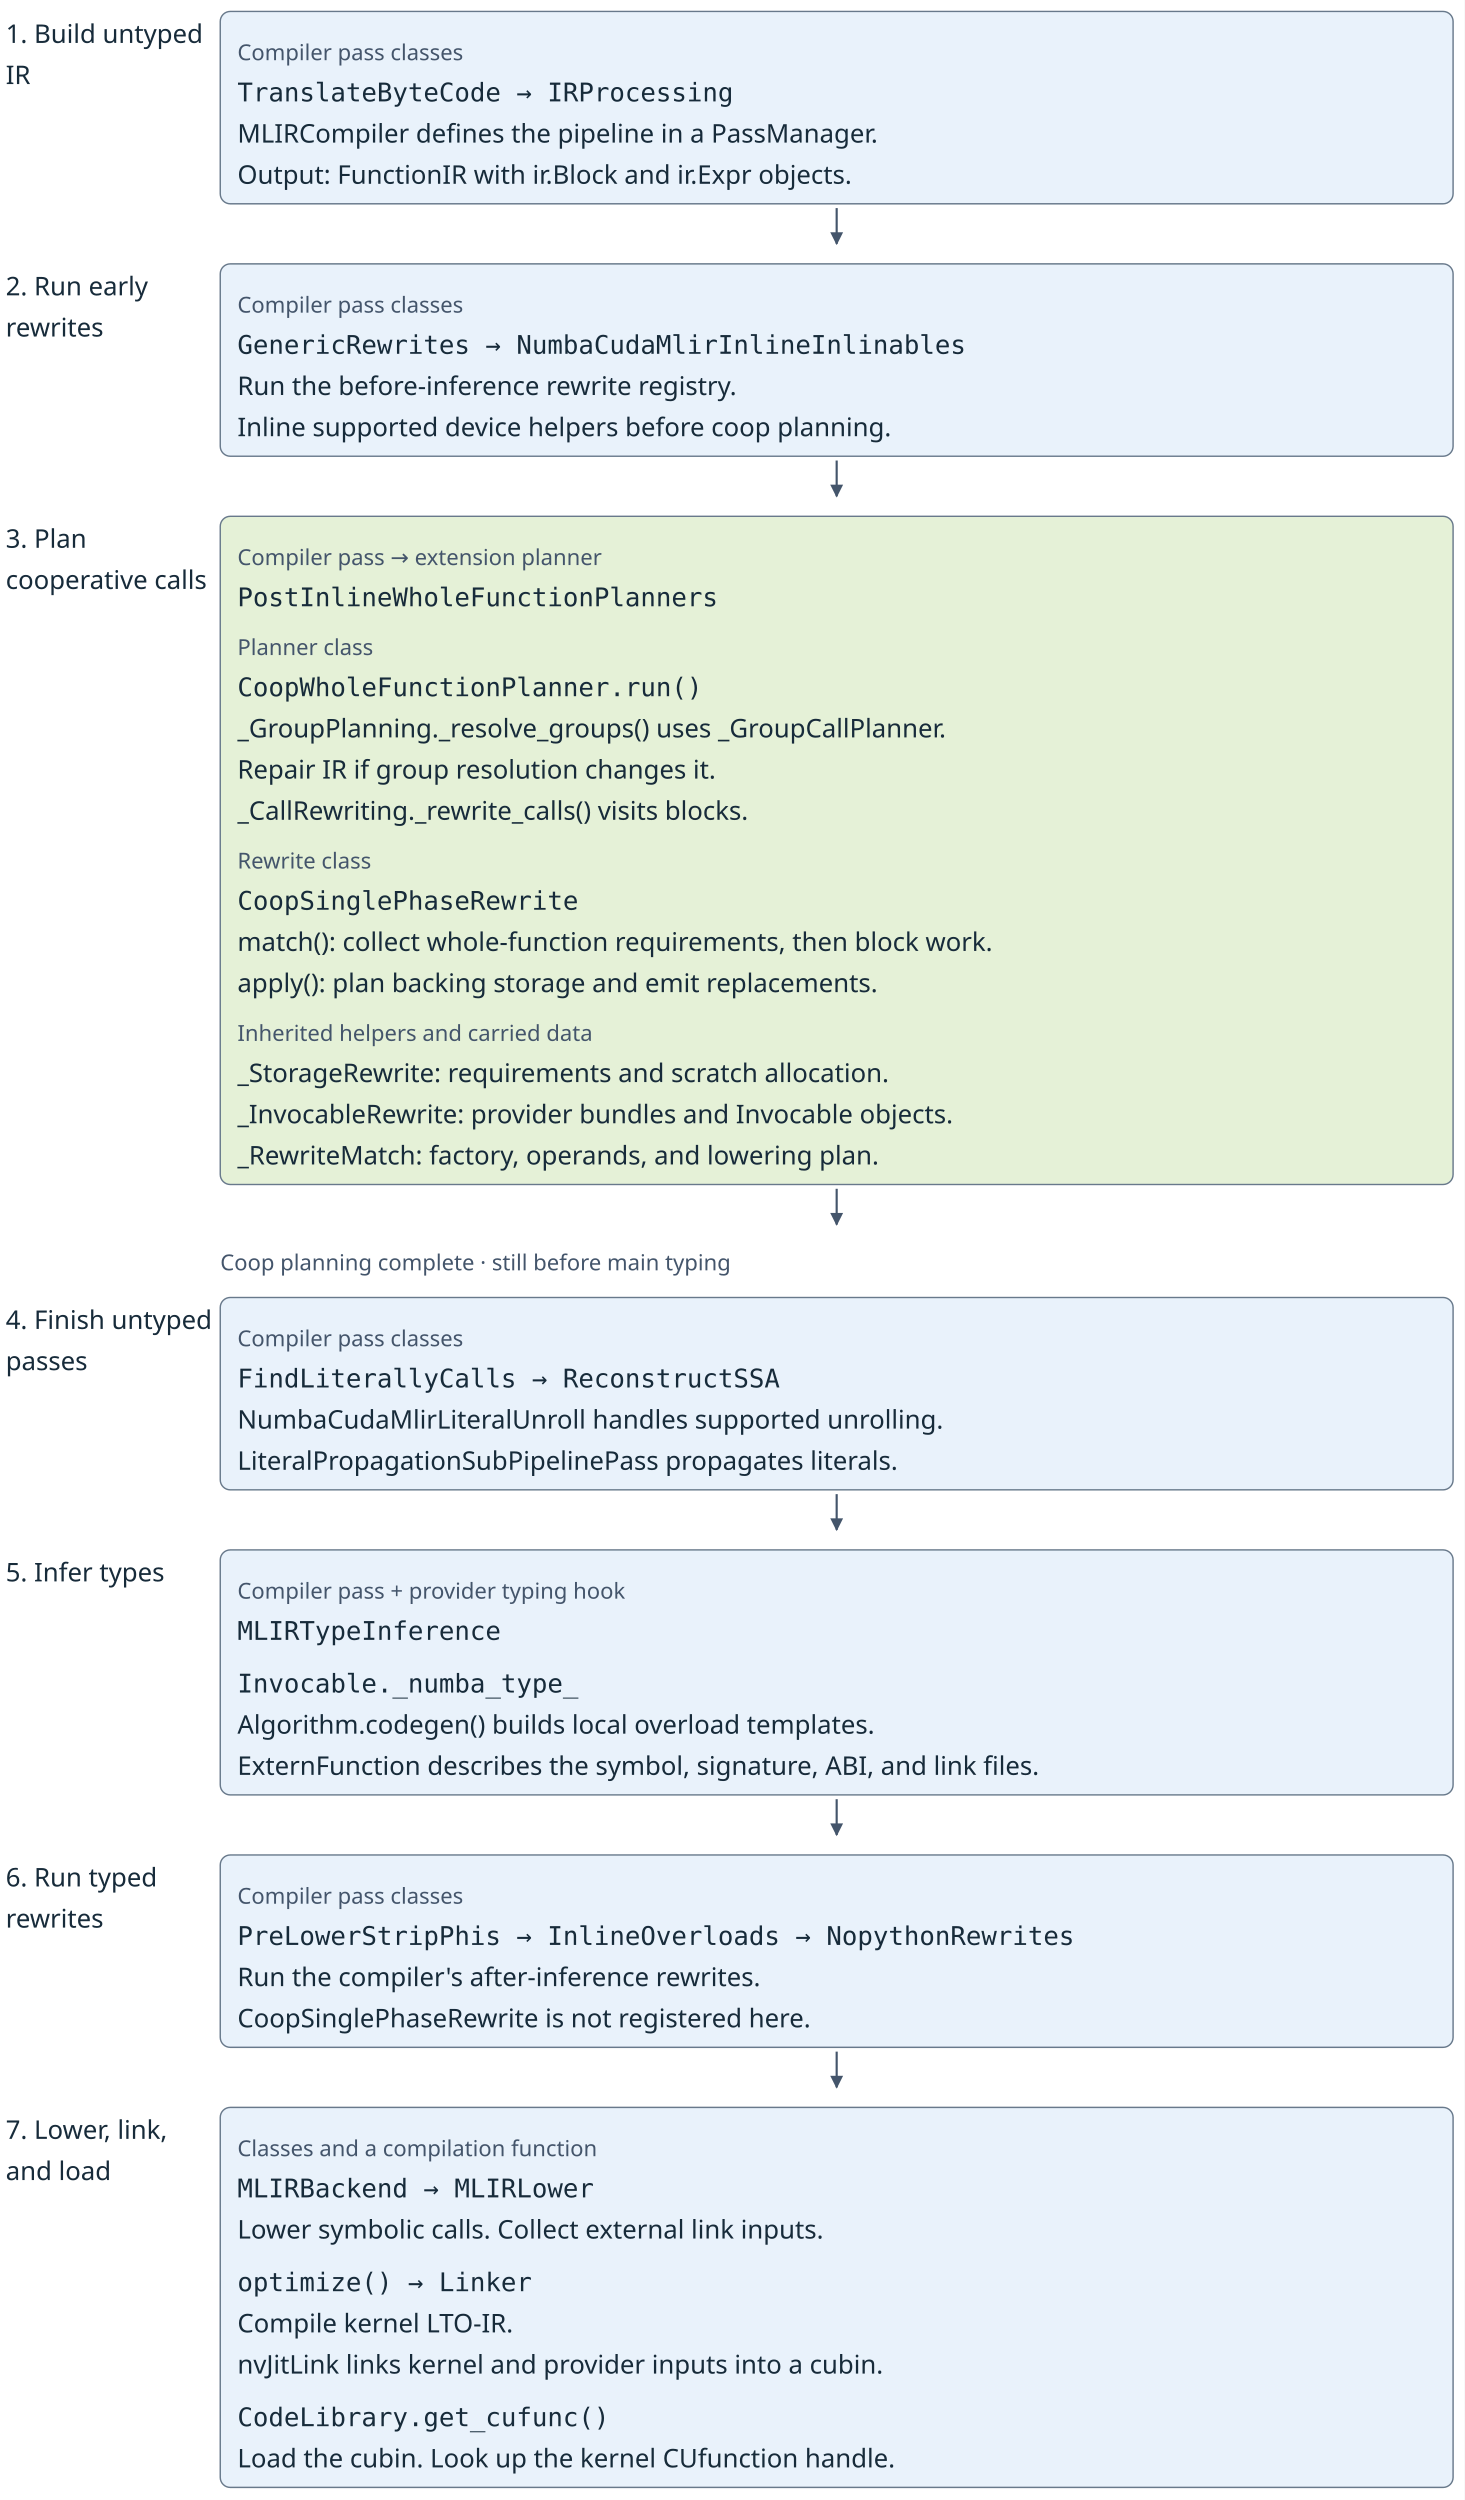
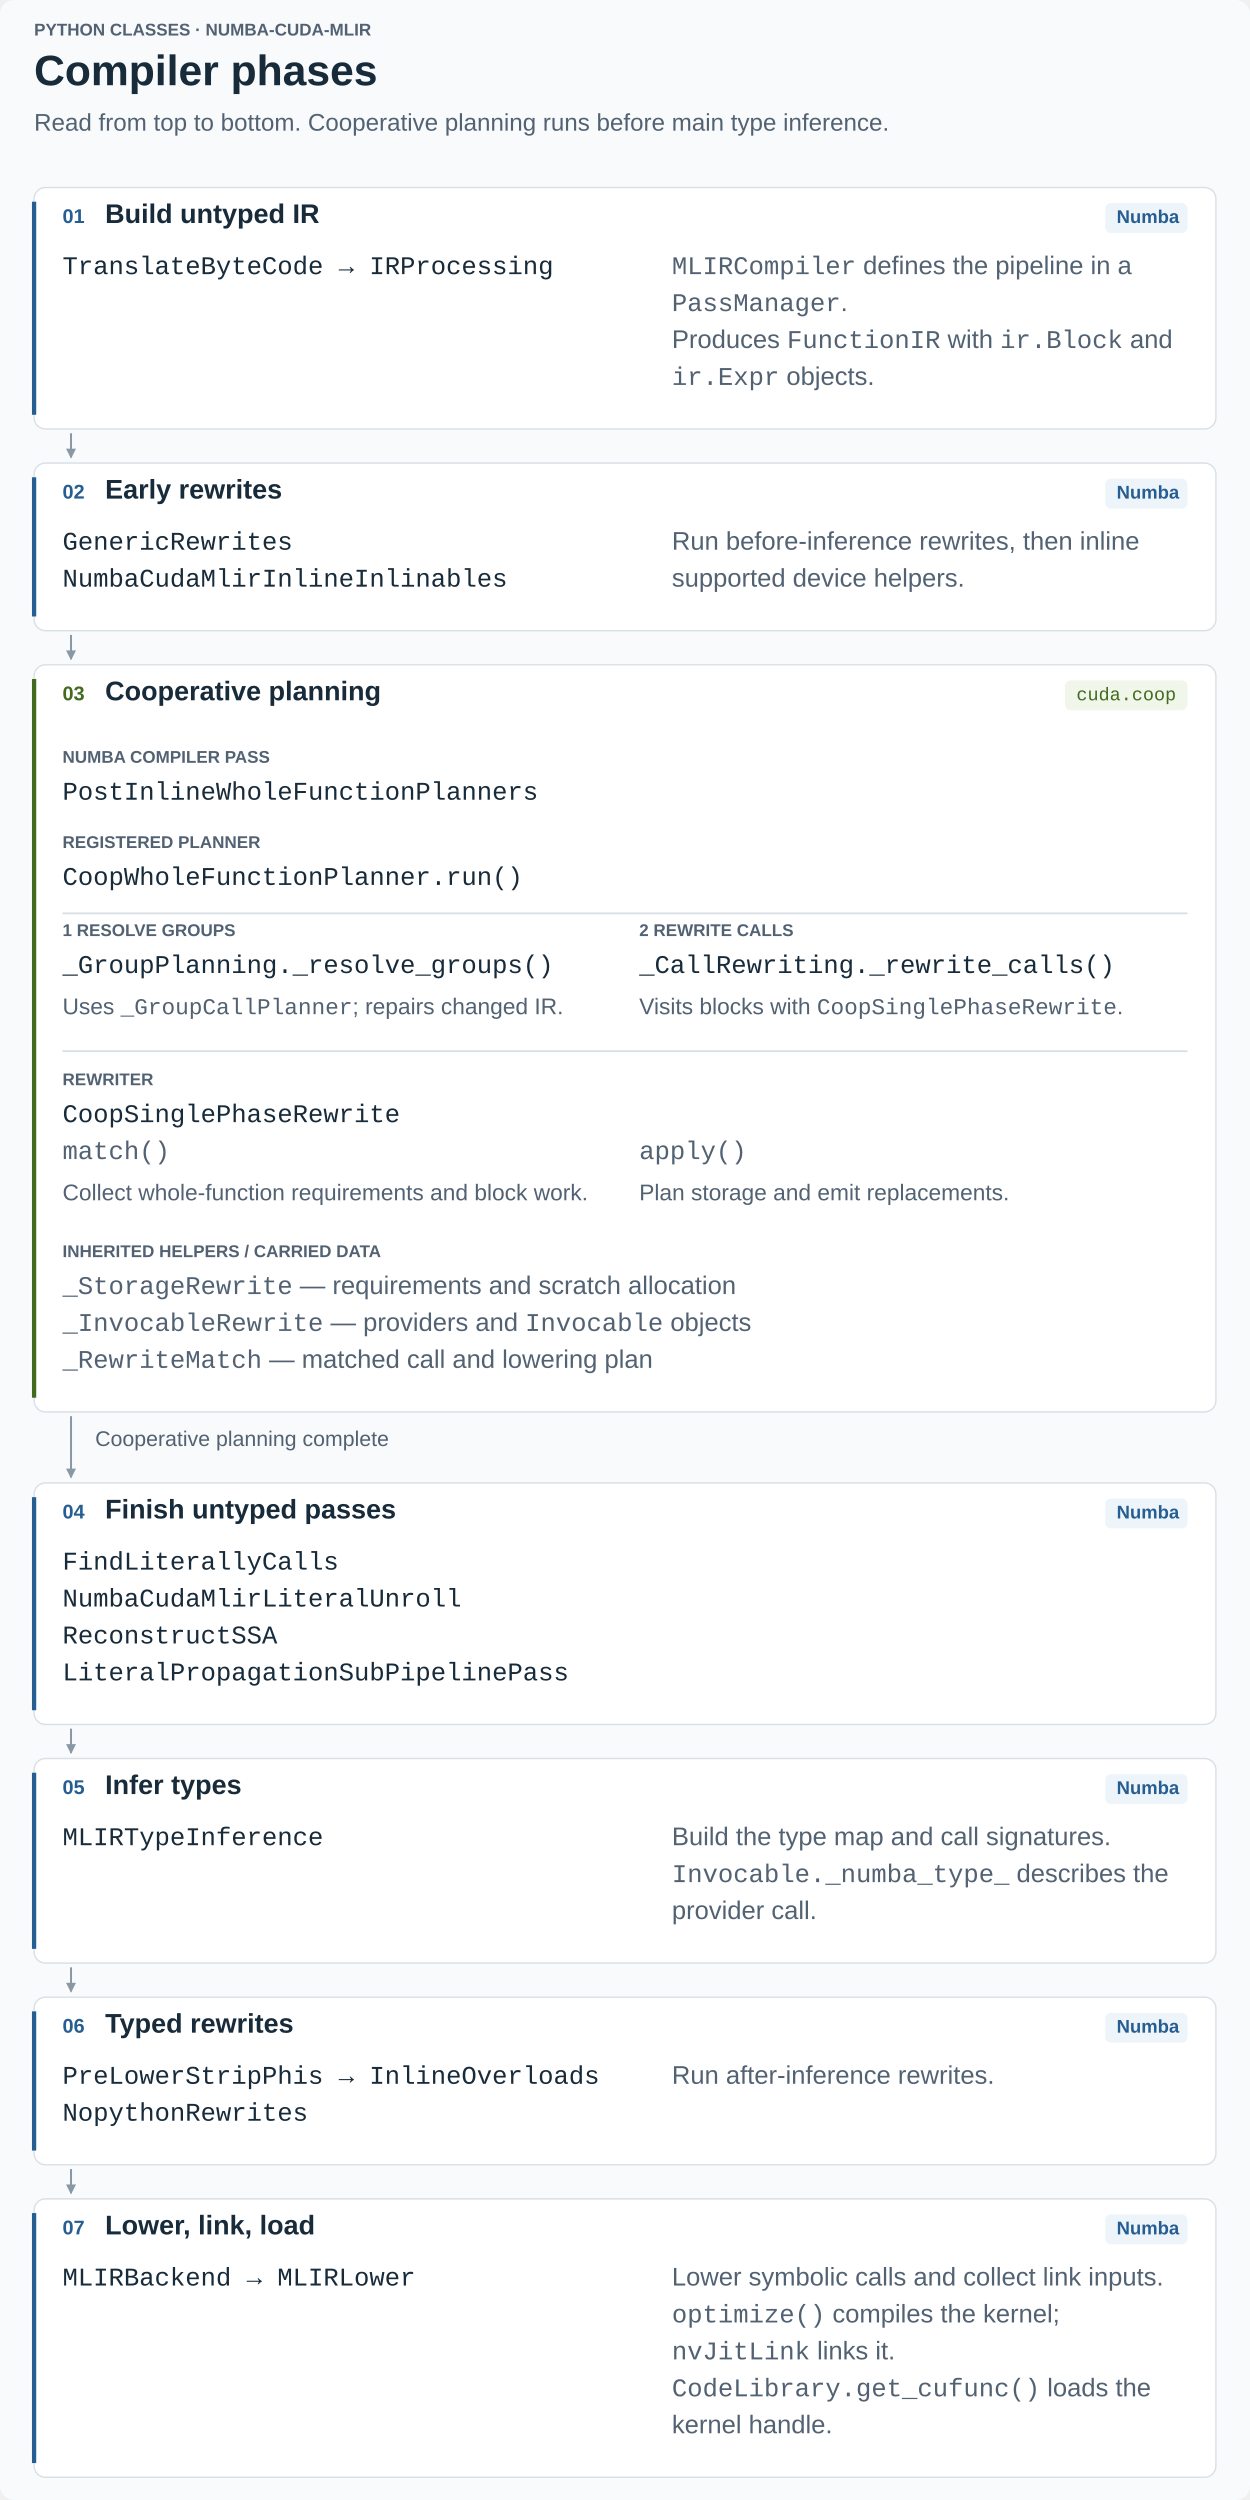
- <svg xmlns="http://www.w3.org/2000/svg" role="img" aria-labelledby="coop-phases-classes-title coop-phases-classes-desc" viewBox="0 0 1024 1748">
+ <svg xmlns="http://www.w3.org/2000/svg" role="img" aria-labelledby="title desc" viewBox="0 0 880 1760">
  <defs>
-     <marker id="coop-phases-classes-arrow" viewBox="0 0 10 10" refX="9" refY="5" markerWidth="6" markerHeight="6" orient="auto">
-       <path d="M0 0L10 5L0 10Z" fill="#44556b" />
+     <marker id="arrow" viewBox="0 0 8 8" refX="7" refY="4" markerWidth="5" markerHeight="5" orient="auto">
+       <path d="M0 0L8 4L0 8Z" fill="#8998a5" />
    </marker>
  </defs>
-   <rect width="1024" height="1748" fill="#ffffff" />
-   <text x="4" y="30" font-family="sans-serif" font-size="18px" font-weight="500" fill="#172b3a">1. Build untyped</text>
-   <text x="4" y="58.8" font-family="sans-serif" font-size="18px" font-weight="500" fill="#172b3a">IR</text>
-   <g data-node="TranslateByteCode → IRProcessing" role="group" aria-label="Numba compiler. Compiler pass classes. TranslateByteCode → IRProcessing. MLIRCompiler defines the pipeline in a PassManager.. Output: FunctionIR with ir.Block and ir.Expr objects.">
-     <rect x="154" y="8" width="862" height="134.5" rx="7" fill="#e9f2fb" stroke="#68798b" stroke-width="1" />
-     <text x="166" y="42.1" font-family="sans-serif" font-size="15.429px" font-weight="400" fill="#44556b">Compiler pass classes</text>
-     <text x="166" y="70.9" font-family="ui-monospace, SFMono-Regular, Consolas, monospace" font-size="18px" font-weight="500" fill="#172b3a">TranslateByteCode → IRProcessing</text>
-     <text x="166" y="99.7" font-family="sans-serif" font-size="18px" font-weight="400" fill="#172b3a">MLIRCompiler defines the pipeline in a PassManager.</text>
-     <text x="166" y="128.5" font-family="sans-serif" font-size="18px" font-weight="400" fill="#172b3a">Output: FunctionIR with ir.Block and ir.Expr objects.</text>
-   </g>
-   <path d="M585 145.5V170.5" marker-end="url(#coop-phases-classes-arrow)" fill="none" stroke="#44556b" stroke-width="1.5" />
-   <text x="4" y="206.5" font-family="sans-serif" font-size="18px" font-weight="500" fill="#172b3a">2. Run early</text>
-   <text x="4" y="235.3" font-family="sans-serif" font-size="18px" font-weight="500" fill="#172b3a">rewrites</text>
-   <g data-node="GenericRewrites → NumbaCudaMlirInlineInlinables" role="group" aria-label="Numba compiler. Compiler pass classes. GenericRewrites → NumbaCudaMlirInlineInlinables. Run the before-inference rewrite registry.. Inline supported device helpers before coop planning.">
-     <rect x="154" y="184.5" width="862" height="134.5" rx="7" fill="#e9f2fb" stroke="#68798b" stroke-width="1" />
-     <text x="166" y="218.6" font-family="sans-serif" font-size="15.429px" font-weight="400" fill="#44556b">Compiler pass classes</text>
-     <text x="166" y="247.4" font-family="ui-monospace, SFMono-Regular, Consolas, monospace" font-size="18px" font-weight="500" fill="#172b3a">GenericRewrites → NumbaCudaMlirInlineInlinables</text>
-     <text x="166" y="276.2" font-family="sans-serif" font-size="18px" font-weight="400" fill="#172b3a">Run the before-inference rewrite registry.</text>
-     <text x="166" y="305" font-family="sans-serif" font-size="18px" font-weight="400" fill="#172b3a">Inline supported device helpers before coop planning.</text>
-   </g>
-   <path d="M585 322V347" marker-end="url(#coop-phases-classes-arrow)" fill="none" stroke="#44556b" stroke-width="1.5" />
-   <text x="4" y="383" font-family="sans-serif" font-size="18px" font-weight="500" fill="#172b3a">3. Plan</text>
-   <text x="4" y="411.8" font-family="sans-serif" font-size="18px" font-weight="500" fill="#172b3a">cooperative calls</text>
-   <g data-node="PostInlineWholeFunctionPlanners" role="group" aria-label="cuda.coop. Compiler pass → extension planner. PostInlineWholeFunctionPlanners">
-     <rect x="154" y="361" width="862" height="467.2" rx="7" fill="#e5f1d7" stroke="#68798b" stroke-width="1" />
-     <text x="166" y="395.1" font-family="sans-serif" font-size="15.429px" font-weight="400" fill="#44556b">Compiler pass → extension planner</text>
-     <text x="166" y="423.9" font-family="ui-monospace, SFMono-Regular, Consolas, monospace" font-size="18px" font-weight="500" fill="#172b3a">PostInlineWholeFunctionPlanners</text>
-     <text x="166" y="458" font-family="sans-serif" font-size="15.429px" font-weight="400" fill="#44556b">Planner class</text>
-     <text x="166" y="486.8" font-family="ui-monospace, SFMono-Regular, Consolas, monospace" font-size="18px" font-weight="500" fill="#172b3a">CoopWholeFunctionPlanner.run()</text>
-     <text x="166" y="515.6" font-family="sans-serif" font-size="18px" font-weight="400" fill="#172b3a">_GroupPlanning._resolve_groups() uses _GroupCallPlanner.</text>
-     <text x="166" y="544.4" font-family="sans-serif" font-size="18px" font-weight="400" fill="#172b3a">Repair IR if group resolution changes it.</text>
-     <text x="166" y="573.2" font-family="sans-serif" font-size="18px" font-weight="400" fill="#172b3a">_CallRewriting._rewrite_calls() visits blocks.</text>
-     <text x="166" y="607.3" font-family="sans-serif" font-size="15.429px" font-weight="400" fill="#44556b">Rewrite class</text>
-     <text x="166" y="636.1" font-family="ui-monospace, SFMono-Regular, Consolas, monospace" font-size="18px" font-weight="500" fill="#172b3a">CoopSinglePhaseRewrite</text>
-     <text x="166" y="664.9" font-family="sans-serif" font-size="18px" font-weight="400" fill="#172b3a">match(): collect whole-function requirements, then block work.</text>
-     <text x="166" y="693.7" font-family="sans-serif" font-size="18px" font-weight="400" fill="#172b3a">apply(): plan backing storage and emit replacements.</text>
-     <text x="166" y="727.8" font-family="sans-serif" font-size="15.429px" font-weight="400" fill="#44556b">Inherited helpers and carried data</text>
-     <text x="166" y="756.6" font-family="sans-serif" font-size="18px" font-weight="400" fill="#172b3a">_StorageRewrite: requirements and scratch allocation.</text>
-     <text x="166" y="785.4" font-family="sans-serif" font-size="18px" font-weight="400" fill="#172b3a">_InvocableRewrite: provider bundles and Invocable objects.</text>
-     <text x="166" y="814.2" font-family="sans-serif" font-size="18px" font-weight="400" fill="#172b3a">_RewriteMatch: factory, operands, and lowering plan.</text>
-   </g>
-   <path d="M585 831.2V856.2" marker-end="url(#coop-phases-classes-arrow)" fill="none" stroke="#44556b" stroke-width="1.5" />
-   <text x="154" y="888.2" font-family="sans-serif" font-size="15.429px" font-weight="400" fill="#44556b">Coop planning complete · still before main typing</text>
-   <text x="4" y="929.2" font-family="sans-serif" font-size="18px" font-weight="500" fill="#172b3a">4. Finish untyped</text>
-   <text x="4" y="958" font-family="sans-serif" font-size="18px" font-weight="500" fill="#172b3a">passes</text>
-   <g data-node="FindLiterallyCalls → ReconstructSSA" role="group" aria-label="Numba compiler. Compiler pass classes. FindLiterallyCalls → ReconstructSSA. NumbaCudaMlirLiteralUnroll handles supported unrolling.. LiteralPropagationSubPipelinePass propagates literals.">
-     <rect x="154" y="907.2" width="862" height="134.5" rx="7" fill="#e9f2fb" stroke="#68798b" stroke-width="1" />
-     <text x="166" y="941.3" font-family="sans-serif" font-size="15.429px" font-weight="400" fill="#44556b">Compiler pass classes</text>
-     <text x="166" y="970.1" font-family="ui-monospace, SFMono-Regular, Consolas, monospace" font-size="18px" font-weight="500" fill="#172b3a">FindLiterallyCalls → ReconstructSSA</text>
-     <text x="166" y="998.9" font-family="sans-serif" font-size="18px" font-weight="400" fill="#172b3a">NumbaCudaMlirLiteralUnroll handles supported unrolling.</text>
-     <text x="166" y="1027.7" font-family="sans-serif" font-size="18px" font-weight="400" fill="#172b3a">LiteralPropagationSubPipelinePass propagates literals.</text>
-   </g>
-   <path d="M585 1044.7V1069.7" marker-end="url(#coop-phases-classes-arrow)" fill="none" stroke="#44556b" stroke-width="1.5" />
-   <text x="4" y="1105.7" font-family="sans-serif" font-size="18px" font-weight="500" fill="#172b3a">5. Infer types</text>
-   <g data-node="MLIRTypeInference" role="group" aria-label="Numba compiler. Compiler pass + provider typing hook. MLIRTypeInference">
-     <rect x="154" y="1083.7" width="862" height="171.3" rx="7" fill="#e9f2fb" stroke="#68798b" stroke-width="1" />
-     <text x="166" y="1117.8" font-family="sans-serif" font-size="15.429px" font-weight="400" fill="#44556b">Compiler pass + provider typing hook</text>
-     <text x="166" y="1146.6" font-family="ui-monospace, SFMono-Regular, Consolas, monospace" font-size="18px" font-weight="500" fill="#172b3a">MLIRTypeInference</text>
-     <text x="166" y="1183.4" font-family="ui-monospace, SFMono-Regular, Consolas, monospace" font-size="18px" font-weight="500" fill="#172b3a">Invocable._numba_type_</text>
-     <text x="166" y="1212.2" font-family="sans-serif" font-size="18px" font-weight="400" fill="#172b3a">Algorithm.codegen() builds local overload templates.</text>
-     <text x="166" y="1241" font-family="sans-serif" font-size="18px" font-weight="400" fill="#172b3a">ExternFunction describes the symbol, signature, ABI, and link files.</text>
-   </g>
-   <path d="M585 1258V1283" marker-end="url(#coop-phases-classes-arrow)" fill="none" stroke="#44556b" stroke-width="1.5" />
-   <text x="4" y="1319" font-family="sans-serif" font-size="18px" font-weight="500" fill="#172b3a">6. Run typed</text>
-   <text x="4" y="1347.8" font-family="sans-serif" font-size="18px" font-weight="500" fill="#172b3a">rewrites</text>
-   <g data-node="PreLowerStripPhis → InlineOverloads → NopythonRewrites" role="group" aria-label="Numba compiler. Compiler pass classes. PreLowerStripPhis → InlineOverloads → NopythonRewrites. Run the compiler's after-inference rewrites.. CoopSinglePhaseRewrite is not registered here.">
-     <rect x="154" y="1297" width="862" height="134.5" rx="7" fill="#e9f2fb" stroke="#68798b" stroke-width="1" />
-     <text x="166" y="1331.1" font-family="sans-serif" font-size="15.429px" font-weight="400" fill="#44556b">Compiler pass classes</text>
-     <text x="166" y="1359.9" font-family="ui-monospace, SFMono-Regular, Consolas, monospace" font-size="18px" font-weight="500" fill="#172b3a">PreLowerStripPhis → InlineOverloads → NopythonRewrites</text>
-     <text x="166" y="1388.7" font-family="sans-serif" font-size="18px" font-weight="400" fill="#172b3a">Run the compiler's after-inference rewrites.</text>
-     <text x="166" y="1417.5" font-family="sans-serif" font-size="18px" font-weight="400" fill="#172b3a">CoopSinglePhaseRewrite is not registered here.</text>
-   </g>
-   <path d="M585 1434.5V1459.5" marker-end="url(#coop-phases-classes-arrow)" fill="none" stroke="#44556b" stroke-width="1.5" />
-   <text x="4" y="1495.5" font-family="sans-serif" font-size="18px" font-weight="500" fill="#172b3a">7. Lower, link,</text>
-   <text x="4" y="1524.3" font-family="sans-serif" font-size="18px" font-weight="500" fill="#172b3a">and load</text>
-   <g data-node="MLIRBackend → MLIRLower" role="group" aria-label="Numba compiler. Classes and a compilation function. MLIRBackend → MLIRLower. Lower symbolic calls. Collect external link inputs.">
-     <rect x="154" y="1473.5" width="862" height="265.7" rx="7" fill="#e9f2fb" stroke="#68798b" stroke-width="1" />
-     <text x="166" y="1507.6" font-family="sans-serif" font-size="15.429px" font-weight="400" fill="#44556b">Classes and a compilation function</text>
-     <text x="166" y="1536.4" font-family="ui-monospace, SFMono-Regular, Consolas, monospace" font-size="18px" font-weight="500" fill="#172b3a">MLIRBackend → MLIRLower</text>
-     <text x="166" y="1565.2" font-family="sans-serif" font-size="18px" font-weight="400" fill="#172b3a">Lower symbolic calls. Collect external link inputs.</text>
-     <text x="166" y="1602" font-family="ui-monospace, SFMono-Regular, Consolas, monospace" font-size="18px" font-weight="500" fill="#172b3a">optimize() → Linker</text>
-     <text x="166" y="1630.8" font-family="sans-serif" font-size="18px" font-weight="400" fill="#172b3a">Compile kernel LTO-IR.</text>
-     <text x="166" y="1659.6" font-family="sans-serif" font-size="18px" font-weight="400" fill="#172b3a">nvJitLink links kernel and provider inputs into a cubin.</text>
-     <text x="166" y="1696.4" font-family="ui-monospace, SFMono-Regular, Consolas, monospace" font-size="18px" font-weight="500" fill="#172b3a">CodeLibrary.get_cufunc()</text>
-     <text x="166" y="1725.2" font-family="sans-serif" font-size="18px" font-weight="400" fill="#172b3a">Load the cubin. Look up the kernel CUfunction handle.</text>
+   <rect width="880" height="1760" fill="#f8fafb" rx="10" />
+   <text x="24" y="25" font-family="Arial, Helvetica, sans-serif" font-size="12" font-weight="700" fill="#526273">PYTHON CLASSES · NUMBA-CUDA-MLIR</text>
+   <text x="24" y="60" font-family="Arial, Helvetica, sans-serif" font-size="30" font-weight="700" fill="#182b3a">Compiler phases</text>
+   <text x="24" y="92" font-family="Arial, Helvetica, sans-serif" font-size="17" font-weight="400" fill="#526273">Read</text>
+   <text x="64.641" y="92" font-family="Arial, Helvetica, sans-serif" font-size="17" font-weight="400" fill="#526273"> </text>
+   <text x="69.364" y="92" font-family="Arial, Helvetica, sans-serif" font-size="17" font-weight="400" fill="#526273">from</text>
+   <text x="103.364" y="92" font-family="Arial, Helvetica, sans-serif" font-size="17" font-weight="400" fill="#526273"> </text>
+   <text x="108.088" y="92" font-family="Arial, Helvetica, sans-serif" font-size="17" font-weight="400" fill="#526273">top</text>
+   <text x="131.72" y="92" font-family="Arial, Helvetica, sans-serif" font-size="17" font-weight="400" fill="#526273"> </text>
+   <text x="136.444" y="92" font-family="Arial, Helvetica, sans-serif" font-size="17" font-weight="400" fill="#526273">to</text>
+   <text x="150.622" y="92" font-family="Arial, Helvetica, sans-serif" font-size="17" font-weight="400" fill="#526273"> </text>
+   <text x="155.345" y="92" font-family="Arial, Helvetica, sans-serif" font-size="17" font-weight="400" fill="#526273">bottom.</text>
+   <text x="212.041" y="92" font-family="Arial, Helvetica, sans-serif" font-size="17" font-weight="400" fill="#526273"> </text>
+   <text x="216.764" y="92" font-family="Arial, Helvetica, sans-serif" font-size="17" font-weight="400" fill="#526273">Cooperative</text>
+   <text x="308.43" y="92" font-family="Arial, Helvetica, sans-serif" font-size="17" font-weight="400" fill="#526273"> </text>
+   <text x="313.153" y="92" font-family="Arial, Helvetica, sans-serif" font-size="17" font-weight="400" fill="#526273">planning</text>
+   <text x="377.434" y="92" font-family="Arial, Helvetica, sans-serif" font-size="17" font-weight="400" fill="#526273"> </text>
+   <text x="382.158" y="92" font-family="Arial, Helvetica, sans-serif" font-size="17" font-weight="400" fill="#526273">runs</text>
+   <text x="415.228" y="92" font-family="Arial, Helvetica, sans-serif" font-size="17" font-weight="400" fill="#526273"> </text>
+   <text x="419.952" y="92" font-family="Arial, Helvetica, sans-serif" font-size="17" font-weight="400" fill="#526273">before</text>
+   <text x="468.155" y="92" font-family="Arial, Helvetica, sans-serif" font-size="17" font-weight="400" fill="#526273"> </text>
+   <text x="472.878" y="92" font-family="Arial, Helvetica, sans-serif" font-size="17" font-weight="400" fill="#526273">main</text>
+   <text x="509.725" y="92" font-family="Arial, Helvetica, sans-serif" font-size="17" font-weight="400" fill="#526273"> </text>
+   <text x="514.448" y="92" font-family="Arial, Helvetica, sans-serif" font-size="17" font-weight="400" fill="#526273">type</text>
+   <text x="546.581" y="92" font-family="Arial, Helvetica, sans-serif" font-size="17" font-weight="400" fill="#526273"> </text>
+   <text x="551.305" y="92" font-family="Arial, Helvetica, sans-serif" font-size="17" font-weight="400" fill="#526273">inference.</text>
+   <rect x="24" y="132" width="832" height="170" rx="8" fill="white" stroke="#d8e0e6" />
+   <path d="M24 142V292" stroke="#275e91" stroke-width="3" />
+   <g data-node="Build untyped IR" role="group" aria-label="Build untyped IR">
+     <text x="44" y="157" font-family="Arial, Helvetica, sans-serif" font-size="14" font-weight="700" fill="#275e91">01</text>
+     <text x="74" y="157" font-family="Arial, Helvetica, sans-serif" font-size="19" font-weight="700" fill="#182b3a">Build untyped IR</text>
+     <rect x="778.094" y="143" width="57.906" height="21" rx="4" fill="#edf4fa" stroke="none" />
+     <text x="786.094" y="157" font-family="Arial, Helvetica, sans-serif" font-size="13" font-weight="700" fill="#275e91">Numba</text>
+     <text x="44" y="193" font-family="'Liberation Mono', Consolas, monospace" font-size="18" font-weight="400" fill="#182b3a" data-code="true">TranslateByteCode → IRProcessing</text>
+     <text x="473" y="193" font-family="'Liberation Mono', Consolas, monospace" font-size="18" font-weight="400" fill="#526273" data-code="true">MLIRCompiler</text>
+     <text x="602.619" y="193" font-family="Arial, Helvetica, sans-serif" font-size="18" font-weight="400" fill="#526273"> </text>
+     <text x="607.62" y="193" font-family="Arial, Helvetica, sans-serif" font-size="18" font-weight="400" fill="#526273">defines</text>
+     <text x="665.664" y="193" font-family="Arial, Helvetica, sans-serif" font-size="18" font-weight="400" fill="#526273"> </text>
+     <text x="670.666" y="193" font-family="Arial, Helvetica, sans-serif" font-size="18" font-weight="400" fill="#526273">the</text>
+     <text x="695.689" y="193" font-family="Arial, Helvetica, sans-serif" font-size="18" font-weight="400" fill="#526273"> </text>
+     <text x="700.691" y="193" font-family="Arial, Helvetica, sans-serif" font-size="18" font-weight="400" fill="#526273">pipeline</text>
+     <text x="762.741" y="193" font-family="Arial, Helvetica, sans-serif" font-size="18" font-weight="400" fill="#526273"> </text>
+     <text x="767.742" y="193" font-family="Arial, Helvetica, sans-serif" font-size="18" font-weight="400" fill="#526273">in</text>
+     <text x="781.752" y="193" font-family="Arial, Helvetica, sans-serif" font-size="18" font-weight="400" fill="#526273"> </text>
+     <text x="786.753" y="193" font-family="Arial, Helvetica, sans-serif" font-size="18" font-weight="400" fill="#526273">a</text>
+     <text x="796.764" y="193" font-family="Arial, Helvetica, sans-serif" font-size="18" font-weight="400" fill="#526273"> </text>
+     <text x="473" y="219" font-family="'Liberation Mono', Consolas, monospace" font-size="18" font-weight="400" fill="#526273" data-code="true">PassManager</text>
+     <text x="591.817" y="219" font-family="Arial, Helvetica, sans-serif" font-size="18" font-weight="400" fill="#526273">.</text>
+     <text x="473" y="245" font-family="Arial, Helvetica, sans-serif" font-size="18" font-weight="400" fill="#526273">Produces</text>
+     <text x="549.044" y="245" font-family="Arial, Helvetica, sans-serif" font-size="18" font-weight="400" fill="#526273"> </text>
+     <text x="554.045" y="245" font-family="'Liberation Mono', Consolas, monospace" font-size="18" font-weight="400" fill="#526273" data-code="true">FunctionIR</text>
+     <text x="662.061" y="245" font-family="Arial, Helvetica, sans-serif" font-size="18" font-weight="400" fill="#526273"> </text>
+     <text x="667.062" y="245" font-family="Arial, Helvetica, sans-serif" font-size="18" font-weight="400" fill="#526273">with</text>
+     <text x="699.072" y="245" font-family="Arial, Helvetica, sans-serif" font-size="18" font-weight="400" fill="#526273"> </text>
+     <text x="704.073" y="245" font-family="'Liberation Mono', Consolas, monospace" font-size="18" font-weight="400" fill="#526273" data-code="true">ir.Block</text>
+     <text x="790.486" y="245" font-family="Arial, Helvetica, sans-serif" font-size="18" font-weight="400" fill="#526273"> </text>
+     <text x="795.487" y="245" font-family="Arial, Helvetica, sans-serif" font-size="18" font-weight="400" fill="#526273">and</text>
+     <text x="825.52" y="245" font-family="Arial, Helvetica, sans-serif" font-size="18" font-weight="400" fill="#526273"> </text>
+     <text x="473" y="271" font-family="'Liberation Mono', Consolas, monospace" font-size="18" font-weight="400" fill="#526273" data-code="true">ir.Expr</text>
+     <text x="548.611" y="271" font-family="Arial, Helvetica, sans-serif" font-size="18" font-weight="400" fill="#526273"> </text>
+     <text x="553.612" y="271" font-family="Arial, Helvetica, sans-serif" font-size="18" font-weight="400" fill="#526273">objects.</text>
+   </g>
+   <path d="M50 305V322" stroke="#8998a5" stroke-width="1.4" fill="none" marker-end="url(#arrow)" />
+   <rect x="24" y="326" width="832" height="118" rx="8" fill="white" stroke="#d8e0e6" />
+   <path d="M24 336V434" stroke="#275e91" stroke-width="3" />
+   <g data-node="Early rewrites" role="group" aria-label="Early rewrites">
+     <text x="44" y="351" font-family="Arial, Helvetica, sans-serif" font-size="14" font-weight="700" fill="#275e91">02</text>
+     <text x="74" y="351" font-family="Arial, Helvetica, sans-serif" font-size="19" font-weight="700" fill="#182b3a">Early rewrites</text>
+     <rect x="778.094" y="337" width="57.906" height="21" rx="4" fill="#edf4fa" stroke="none" />
+     <text x="786.094" y="351" font-family="Arial, Helvetica, sans-serif" font-size="13" font-weight="700" fill="#275e91">Numba</text>
+     <text x="44" y="387" font-family="'Liberation Mono', Consolas, monospace" font-size="18" font-weight="400" fill="#182b3a" data-code="true">GenericRewrites</text>
+     <text x="44" y="413" font-family="'Liberation Mono', Consolas, monospace" font-size="18" font-weight="400" fill="#182b3a" data-code="true">NumbaCudaMlirInlineInlinables</text>
+     <text x="473" y="387" font-family="Arial, Helvetica, sans-serif" font-size="18" font-weight="400" fill="#526273">Run</text>
+     <text x="506.02" y="387" font-family="Arial, Helvetica, sans-serif" font-size="18" font-weight="400" fill="#526273"> </text>
+     <text x="511.022" y="387" font-family="Arial, Helvetica, sans-serif" font-size="18" font-weight="400" fill="#526273">before-inference</text>
+     <text x="642.103" y="387" font-family="Arial, Helvetica, sans-serif" font-size="18" font-weight="400" fill="#526273"> </text>
+     <text x="647.105" y="387" font-family="Arial, Helvetica, sans-serif" font-size="18" font-weight="400" fill="#526273">rewrites,</text>
+     <text x="715.114" y="387" font-family="Arial, Helvetica, sans-serif" font-size="18" font-weight="400" fill="#526273"> </text>
+     <text x="720.116" y="387" font-family="Arial, Helvetica, sans-serif" font-size="18" font-weight="400" fill="#526273">then</text>
+     <text x="755.15" y="387" font-family="Arial, Helvetica, sans-serif" font-size="18" font-weight="400" fill="#526273"> </text>
+     <text x="760.152" y="387" font-family="Arial, Helvetica, sans-serif" font-size="18" font-weight="400" fill="#526273">inline</text>
+     <text x="802.18" y="387" font-family="Arial, Helvetica, sans-serif" font-size="18" font-weight="400" fill="#526273"> </text>
+     <text x="473" y="413" font-family="Arial, Helvetica, sans-serif" font-size="18" font-weight="400" fill="#526273">supported</text>
+     <text x="553.061" y="413" font-family="Arial, Helvetica, sans-serif" font-size="18" font-weight="400" fill="#526273"> </text>
+     <text x="558.062" y="413" font-family="Arial, Helvetica, sans-serif" font-size="18" font-weight="400" fill="#526273">device</text>
+     <text x="610.094" y="413" font-family="Arial, Helvetica, sans-serif" font-size="18" font-weight="400" fill="#526273"> </text>
+     <text x="615.095" y="413" font-family="Arial, Helvetica, sans-serif" font-size="18" font-weight="400" fill="#526273">helpers.</text>
+   </g>
+   <path d="M50 447V464" stroke="#8998a5" stroke-width="1.4" fill="none" marker-end="url(#arrow)" />
+   <rect x="24" y="468" width="832" height="526" rx="8" fill="white" stroke="#d8e0e6" />
+   <path d="M24 478V984" stroke="#426b20" stroke-width="3" />
+   <g data-node="Cooperative planning" role="group" aria-label="Cooperative planning">
+     <text x="44" y="493" font-family="Arial, Helvetica, sans-serif" font-size="14" font-weight="700" fill="#426b20">03</text>
+     <text x="74" y="493" font-family="Arial, Helvetica, sans-serif" font-size="19" font-weight="700" fill="#182b3a">Cooperative planning</text>
+     <rect x="749.786" y="479" width="86.214" height="21" rx="4" fill="#f0f6e9" stroke="none" />
+     <text x="757.786" y="493" font-family="'Liberation Mono', Consolas, monospace" font-size="13" font-weight="400" fill="#426b20" data-code="true">cuda.coop</text>
+     <text x="44" y="537" font-family="Arial, Helvetica, sans-serif" font-size="12" font-weight="700" fill="#526273">NUMBA COMPILER PASS</text>
+     <text x="44" y="563" font-family="'Liberation Mono', Consolas, monospace" font-size="18" font-weight="400" fill="#182b3a" data-code="true">PostInlineWholeFunctionPlanners</text>
+     <text x="44" y="597" font-family="Arial, Helvetica, sans-serif" font-size="12" font-weight="700" fill="#526273">REGISTERED PLANNER</text>
+     <text x="44" y="623" font-family="'Liberation Mono', Consolas, monospace" font-size="18" font-weight="400" fill="#182b3a" data-code="true">CoopWholeFunctionPlanner.run()</text>
+     <path d="M44 643L836 643" stroke="#d8e0e6" stroke-width="1.3" fill="none" />
+     <text x="44" y="659" font-family="Arial, Helvetica, sans-serif" font-size="12" font-weight="700" fill="#526273">1  RESOLVE GROUPS</text>
+     <text x="44" y="685" font-family="'Liberation Mono', Consolas, monospace" font-size="18" font-weight="400" fill="#182b3a" data-code="true">_GroupPlanning._resolve_groups()</text>
+     <text x="44" y="714" font-family="Arial, Helvetica, sans-serif" font-size="16" font-weight="400" fill="#526273">Uses</text>
+     <text x="80.453" y="714" font-family="Arial, Helvetica, sans-serif" font-size="16" font-weight="400" fill="#526273"> </text>
+     <text x="84.898" y="714" font-family="'Liberation Mono', Consolas, monospace" font-size="16" font-weight="400" fill="#526273" data-code="true">_GroupCallPlanner</text>
+     <text x="248.125" y="714" font-family="Arial, Helvetica, sans-serif" font-size="16" font-weight="400" fill="#526273">;</text>
+     <text x="252.57" y="714" font-family="Arial, Helvetica, sans-serif" font-size="16" font-weight="400" fill="#526273"> </text>
+     <text x="257.016" y="714" font-family="Arial, Helvetica, sans-serif" font-size="16" font-weight="400" fill="#526273">repairs</text>
+     <text x="305.922" y="714" font-family="Arial, Helvetica, sans-serif" font-size="16" font-weight="400" fill="#526273"> </text>
+     <text x="310.367" y="714" font-family="Arial, Helvetica, sans-serif" font-size="16" font-weight="400" fill="#526273">changed</text>
+     <text x="371.758" y="714" font-family="Arial, Helvetica, sans-serif" font-size="16" font-weight="400" fill="#526273"> </text>
+     <text x="376.203" y="714" font-family="Arial, Helvetica, sans-serif" font-size="16" font-weight="400" fill="#526273">IR.</text>
+     <text x="450" y="659" font-family="Arial, Helvetica, sans-serif" font-size="12" font-weight="700" fill="#526273">2  REWRITE CALLS</text>
+     <text x="450" y="685" font-family="'Liberation Mono', Consolas, monospace" font-size="18" font-weight="400" fill="#182b3a" data-code="true">_CallRewriting._rewrite_calls()</text>
+     <text x="450" y="714" font-family="Arial, Helvetica, sans-serif" font-size="16" font-weight="400" fill="#526273">Visits</text>
+     <text x="487.938" y="714" font-family="Arial, Helvetica, sans-serif" font-size="16" font-weight="400" fill="#526273"> </text>
+     <text x="492.383" y="714" font-family="Arial, Helvetica, sans-serif" font-size="16" font-weight="400" fill="#526273">blocks</text>
+     <text x="537.734" y="714" font-family="Arial, Helvetica, sans-serif" font-size="16" font-weight="400" fill="#526273"> </text>
+     <text x="542.18" y="714" font-family="Arial, Helvetica, sans-serif" font-size="16" font-weight="400" fill="#526273">with</text>
+     <text x="570.633" y="714" font-family="Arial, Helvetica, sans-serif" font-size="16" font-weight="400" fill="#526273"> </text>
+     <text x="575.078" y="714" font-family="'Liberation Mono', Consolas, monospace" font-size="16" font-weight="400" fill="#526273" data-code="true">CoopSinglePhaseRewrite</text>
+     <text x="786.312" y="714" font-family="Arial, Helvetica, sans-serif" font-size="16" font-weight="400" fill="#526273">.</text>
+     <path d="M44 740L836 740" stroke="#d8e0e6" stroke-width="1.3" fill="none" />
+     <text x="44" y="764" font-family="Arial, Helvetica, sans-serif" font-size="12" font-weight="700" fill="#526273">REWRITER</text>
+     <text x="44" y="790" font-family="'Liberation Mono', Consolas, monospace" font-size="18" font-weight="400" fill="#182b3a" data-code="true">CoopSinglePhaseRewrite</text>
+     <text x="44" y="816" font-family="'Liberation Mono', Consolas, monospace" font-size="18" font-weight="400" fill="#526273" data-code="true">match()</text>
+     <text x="44" y="845" font-family="Arial, Helvetica, sans-serif" font-size="16" font-weight="400" fill="#526273">Collect</text>
+     <text x="92.906" y="845" font-family="Arial, Helvetica, sans-serif" font-size="16" font-weight="400" fill="#526273"> </text>
+     <text x="97.352" y="845" font-family="Arial, Helvetica, sans-serif" font-size="16" font-weight="400" fill="#526273">whole-function</text>
+     <text x="200.523" y="845" font-family="Arial, Helvetica, sans-serif" font-size="16" font-weight="400" fill="#526273"> </text>
+     <text x="204.969" y="845" font-family="Arial, Helvetica, sans-serif" font-size="16" font-weight="400" fill="#526273">requirements</text>
+     <text x="298.344" y="845" font-family="Arial, Helvetica, sans-serif" font-size="16" font-weight="400" fill="#526273"> </text>
+     <text x="302.789" y="845" font-family="Arial, Helvetica, sans-serif" font-size="16" font-weight="400" fill="#526273">and</text>
+     <text x="329.484" y="845" font-family="Arial, Helvetica, sans-serif" font-size="16" font-weight="400" fill="#526273"> </text>
+     <text x="333.93" y="845" font-family="Arial, Helvetica, sans-serif" font-size="16" font-weight="400" fill="#526273">block</text>
+     <text x="371.281" y="845" font-family="Arial, Helvetica, sans-serif" font-size="16" font-weight="400" fill="#526273"> </text>
+     <text x="375.727" y="845" font-family="Arial, Helvetica, sans-serif" font-size="16" font-weight="400" fill="#526273">work.</text>
+     <text x="450" y="816" font-family="'Liberation Mono', Consolas, monospace" font-size="18" font-weight="400" fill="#526273" data-code="true">apply()</text>
+     <text x="450" y="845" font-family="Arial, Helvetica, sans-serif" font-size="16" font-weight="400" fill="#526273">Plan</text>
+     <text x="482.023" y="845" font-family="Arial, Helvetica, sans-serif" font-size="16" font-weight="400" fill="#526273"> </text>
+     <text x="486.469" y="845" font-family="Arial, Helvetica, sans-serif" font-size="16" font-weight="400" fill="#526273">storage</text>
+     <text x="539.836" y="845" font-family="Arial, Helvetica, sans-serif" font-size="16" font-weight="400" fill="#526273"> </text>
+     <text x="544.281" y="845" font-family="Arial, Helvetica, sans-serif" font-size="16" font-weight="400" fill="#526273">and</text>
+     <text x="570.977" y="845" font-family="Arial, Helvetica, sans-serif" font-size="16" font-weight="400" fill="#526273"> </text>
+     <text x="575.422" y="845" font-family="Arial, Helvetica, sans-serif" font-size="16" font-weight="400" fill="#526273">emit</text>
+     <text x="605.648" y="845" font-family="Arial, Helvetica, sans-serif" font-size="16" font-weight="400" fill="#526273"> </text>
+     <text x="610.094" y="845" font-family="Arial, Helvetica, sans-serif" font-size="16" font-weight="400" fill="#526273">replacements.</text>
+     <text x="44" y="885" font-family="Arial, Helvetica, sans-serif" font-size="12" font-weight="700" fill="#526273">INHERITED HELPERS / CARRIED DATA</text>
+     <text x="44" y="911" font-family="'Liberation Mono', Consolas, monospace" font-size="18" font-weight="400" fill="#526273" data-code="true">_StorageRewrite</text>
+     <text x="206.023" y="911" font-family="Arial, Helvetica, sans-serif" font-size="18" font-weight="400" fill="#526273"> </text>
+     <text x="211.025" y="911" font-family="Arial, Helvetica, sans-serif" font-size="18" font-weight="400" fill="#526273">—</text>
+     <text x="229.025" y="911" font-family="Arial, Helvetica, sans-serif" font-size="18" font-weight="400" fill="#526273"> </text>
+     <text x="234.027" y="911" font-family="Arial, Helvetica, sans-serif" font-size="18" font-weight="400" fill="#526273">requirements</text>
+     <text x="339.073" y="911" font-family="Arial, Helvetica, sans-serif" font-size="18" font-weight="400" fill="#526273"> </text>
+     <text x="344.075" y="911" font-family="Arial, Helvetica, sans-serif" font-size="18" font-weight="400" fill="#526273">and</text>
+     <text x="374.108" y="911" font-family="Arial, Helvetica, sans-serif" font-size="18" font-weight="400" fill="#526273"> </text>
+     <text x="379.109" y="911" font-family="Arial, Helvetica, sans-serif" font-size="18" font-weight="400" fill="#526273">scratch</text>
+     <text x="437.127" y="911" font-family="Arial, Helvetica, sans-serif" font-size="18" font-weight="400" fill="#526273"> </text>
+     <text x="442.128" y="911" font-family="Arial, Helvetica, sans-serif" font-size="18" font-weight="400" fill="#526273">allocation</text>
+     <text x="44" y="937" font-family="'Liberation Mono', Consolas, monospace" font-size="18" font-weight="400" fill="#526273" data-code="true">_InvocableRewrite</text>
+     <text x="227.627" y="937" font-family="Arial, Helvetica, sans-serif" font-size="18" font-weight="400" fill="#526273"> </text>
+     <text x="232.628" y="937" font-family="Arial, Helvetica, sans-serif" font-size="18" font-weight="400" fill="#526273">—</text>
+     <text x="250.628" y="937" font-family="Arial, Helvetica, sans-serif" font-size="18" font-weight="400" fill="#526273"> </text>
+     <text x="255.63" y="937" font-family="Arial, Helvetica, sans-serif" font-size="18" font-weight="400" fill="#526273">providers</text>
+     <text x="329.659" y="937" font-family="Arial, Helvetica, sans-serif" font-size="18" font-weight="400" fill="#526273"> </text>
+     <text x="334.661" y="937" font-family="Arial, Helvetica, sans-serif" font-size="18" font-weight="400" fill="#526273">and</text>
+     <text x="364.694" y="937" font-family="Arial, Helvetica, sans-serif" font-size="18" font-weight="400" fill="#526273"> </text>
+     <text x="369.695" y="937" font-family="'Liberation Mono', Consolas, monospace" font-size="18" font-weight="400" fill="#526273" data-code="true">Invocable</text>
+     <text x="466.909" y="937" font-family="Arial, Helvetica, sans-serif" font-size="18" font-weight="400" fill="#526273"> </text>
+     <text x="471.911" y="937" font-family="Arial, Helvetica, sans-serif" font-size="18" font-weight="400" fill="#526273">objects</text>
+     <text x="44" y="963" font-family="'Liberation Mono', Consolas, monospace" font-size="18" font-weight="400" fill="#526273" data-code="true">_RewriteMatch</text>
+     <text x="184.42" y="963" font-family="Arial, Helvetica, sans-serif" font-size="18" font-weight="400" fill="#526273"> </text>
+     <text x="189.422" y="963" font-family="Arial, Helvetica, sans-serif" font-size="18" font-weight="400" fill="#526273">—</text>
+     <text x="207.422" y="963" font-family="Arial, Helvetica, sans-serif" font-size="18" font-weight="400" fill="#526273"> </text>
+     <text x="212.423" y="963" font-family="Arial, Helvetica, sans-serif" font-size="18" font-weight="400" fill="#526273">matched</text>
+     <text x="281.462" y="963" font-family="Arial, Helvetica, sans-serif" font-size="18" font-weight="400" fill="#526273"> </text>
+     <text x="286.464" y="963" font-family="Arial, Helvetica, sans-serif" font-size="18" font-weight="400" fill="#526273">call</text>
+     <text x="313.472" y="963" font-family="Arial, Helvetica, sans-serif" font-size="18" font-weight="400" fill="#526273"> </text>
+     <text x="318.473" y="963" font-family="Arial, Helvetica, sans-serif" font-size="18" font-weight="400" fill="#526273">and</text>
+     <text x="348.506" y="963" font-family="Arial, Helvetica, sans-serif" font-size="18" font-weight="400" fill="#526273"> </text>
+     <text x="353.508" y="963" font-family="Arial, Helvetica, sans-serif" font-size="18" font-weight="400" fill="#526273">lowering</text>
+     <text x="420.541" y="963" font-family="Arial, Helvetica, sans-serif" font-size="18" font-weight="400" fill="#526273"> </text>
+     <text x="425.542" y="963" font-family="Arial, Helvetica, sans-serif" font-size="18" font-weight="400" fill="#526273">plan</text>
+   </g>
+   <text x="67" y="1018" font-family="Arial, Helvetica, sans-serif" font-size="15" font-weight="400" fill="#526273">Cooperative</text>
+   <text x="147.881" y="1018" font-family="Arial, Helvetica, sans-serif" font-size="15" font-weight="400" fill="#526273"> </text>
+   <text x="152.048" y="1018" font-family="Arial, Helvetica, sans-serif" font-size="15" font-weight="400" fill="#526273">planning</text>
+   <text x="208.767" y="1018" font-family="Arial, Helvetica, sans-serif" font-size="15" font-weight="400" fill="#526273"> </text>
+   <text x="212.934" y="1018" font-family="Arial, Helvetica, sans-serif" font-size="15" font-weight="400" fill="#526273">complete</text>
+   <path d="M50 997V1040" stroke="#8998a5" stroke-width="1.4" fill="none" marker-end="url(#arrow)" />
+   <rect x="24" y="1044" width="832" height="170" rx="8" fill="white" stroke="#d8e0e6" />
+   <path d="M24 1054V1204" stroke="#275e91" stroke-width="3" />
+   <g data-node="Finish untyped passes" role="group" aria-label="Finish untyped passes">
+     <text x="44" y="1069" font-family="Arial, Helvetica, sans-serif" font-size="14" font-weight="700" fill="#275e91">04</text>
+     <text x="74" y="1069" font-family="Arial, Helvetica, sans-serif" font-size="19" font-weight="700" fill="#182b3a">Finish untyped passes</text>
+     <rect x="778.094" y="1055" width="57.906" height="21" rx="4" fill="#edf4fa" stroke="none" />
+     <text x="786.094" y="1069" font-family="Arial, Helvetica, sans-serif" font-size="13" font-weight="700" fill="#275e91">Numba</text>
+     <text x="44" y="1105" font-family="'Liberation Mono', Consolas, monospace" font-size="18" font-weight="400" fill="#182b3a" data-code="true">FindLiterallyCalls</text>
+     <text x="44" y="1131" font-family="'Liberation Mono', Consolas, monospace" font-size="18" font-weight="400" fill="#182b3a" data-code="true">NumbaCudaMlirLiteralUnroll</text>
+     <text x="44" y="1157" font-family="'Liberation Mono', Consolas, monospace" font-size="18" font-weight="400" fill="#182b3a" data-code="true">ReconstructSSA</text>
+     <text x="44" y="1183" font-family="'Liberation Mono', Consolas, monospace" font-size="18" font-weight="400" fill="#182b3a" data-code="true">LiteralPropagationSubPipelinePass</text>
+   </g>
+   <path d="M50 1217V1234" stroke="#8998a5" stroke-width="1.4" fill="none" marker-end="url(#arrow)" />
+   <rect x="24" y="1238" width="832" height="144" rx="8" fill="white" stroke="#d8e0e6" />
+   <path d="M24 1248V1372" stroke="#275e91" stroke-width="3" />
+   <g data-node="Infer types" role="group" aria-label="Infer types">
+     <text x="44" y="1263" font-family="Arial, Helvetica, sans-serif" font-size="14" font-weight="700" fill="#275e91">05</text>
+     <text x="74" y="1263" font-family="Arial, Helvetica, sans-serif" font-size="19" font-weight="700" fill="#182b3a">Infer types</text>
+     <rect x="778.094" y="1249" width="57.906" height="21" rx="4" fill="#edf4fa" stroke="none" />
+     <text x="786.094" y="1263" font-family="Arial, Helvetica, sans-serif" font-size="13" font-weight="700" fill="#275e91">Numba</text>
+     <text x="44" y="1299" font-family="'Liberation Mono', Consolas, monospace" font-size="18" font-weight="400" fill="#182b3a" data-code="true">MLIRTypeInference</text>
+     <text x="473" y="1299" font-family="Arial, Helvetica, sans-serif" font-size="18" font-weight="400" fill="#526273">Build</text>
+     <text x="513.025" y="1299" font-family="Arial, Helvetica, sans-serif" font-size="18" font-weight="400" fill="#526273"> </text>
+     <text x="518.027" y="1299" font-family="Arial, Helvetica, sans-serif" font-size="18" font-weight="400" fill="#526273">the</text>
+     <text x="543.05" y="1299" font-family="Arial, Helvetica, sans-serif" font-size="18" font-weight="400" fill="#526273"> </text>
+     <text x="548.052" y="1299" font-family="Arial, Helvetica, sans-serif" font-size="18" font-weight="400" fill="#526273">type</text>
+     <text x="582.075" y="1299" font-family="Arial, Helvetica, sans-serif" font-size="18" font-weight="400" fill="#526273"> </text>
+     <text x="587.077" y="1299" font-family="Arial, Helvetica, sans-serif" font-size="18" font-weight="400" fill="#526273">map</text>
+     <text x="622.092" y="1299" font-family="Arial, Helvetica, sans-serif" font-size="18" font-weight="400" fill="#526273"> </text>
+     <text x="627.094" y="1299" font-family="Arial, Helvetica, sans-serif" font-size="18" font-weight="400" fill="#526273">and</text>
+     <text x="657.127" y="1299" font-family="Arial, Helvetica, sans-serif" font-size="18" font-weight="400" fill="#526273"> </text>
+     <text x="662.128" y="1299" font-family="Arial, Helvetica, sans-serif" font-size="18" font-weight="400" fill="#526273">call</text>
+     <text x="689.136" y="1299" font-family="Arial, Helvetica, sans-serif" font-size="18" font-weight="400" fill="#526273"> </text>
+     <text x="694.137" y="1299" font-family="Arial, Helvetica, sans-serif" font-size="18" font-weight="400" fill="#526273">signatures.</text>
+     <text x="473" y="1325" font-family="'Liberation Mono', Consolas, monospace" font-size="18" font-weight="400" fill="#526273" data-code="true">Invocable._numba_type_</text>
+     <text x="710.634" y="1325" font-family="Arial, Helvetica, sans-serif" font-size="18" font-weight="400" fill="#526273"> </text>
+     <text x="715.636" y="1325" font-family="Arial, Helvetica, sans-serif" font-size="18" font-weight="400" fill="#526273">describes</text>
+     <text x="792.672" y="1325" font-family="Arial, Helvetica, sans-serif" font-size="18" font-weight="400" fill="#526273"> </text>
+     <text x="797.673" y="1325" font-family="Arial, Helvetica, sans-serif" font-size="18" font-weight="400" fill="#526273">the</text>
+     <text x="822.697" y="1325" font-family="Arial, Helvetica, sans-serif" font-size="18" font-weight="400" fill="#526273"> </text>
+     <text x="473" y="1351" font-family="Arial, Helvetica, sans-serif" font-size="18" font-weight="400" fill="#526273">provider</text>
+     <text x="538.03" y="1351" font-family="Arial, Helvetica, sans-serif" font-size="18" font-weight="400" fill="#526273"> </text>
+     <text x="543.031" y="1351" font-family="Arial, Helvetica, sans-serif" font-size="18" font-weight="400" fill="#526273">call.</text>
+   </g>
+   <path d="M50 1385V1402" stroke="#8998a5" stroke-width="1.4" fill="none" marker-end="url(#arrow)" />
+   <rect x="24" y="1406" width="832" height="118" rx="8" fill="white" stroke="#d8e0e6" />
+   <path d="M24 1416V1514" stroke="#275e91" stroke-width="3" />
+   <g data-node="Typed rewrites" role="group" aria-label="Typed rewrites">
+     <text x="44" y="1431" font-family="Arial, Helvetica, sans-serif" font-size="14" font-weight="700" fill="#275e91">06</text>
+     <text x="74" y="1431" font-family="Arial, Helvetica, sans-serif" font-size="19" font-weight="700" fill="#182b3a">Typed rewrites</text>
+     <rect x="778.094" y="1417" width="57.906" height="21" rx="4" fill="#edf4fa" stroke="none" />
+     <text x="786.094" y="1431" font-family="Arial, Helvetica, sans-serif" font-size="13" font-weight="700" fill="#275e91">Numba</text>
+     <text x="44" y="1467" font-family="'Liberation Mono', Consolas, monospace" font-size="18" font-weight="400" fill="#182b3a" data-code="true">PreLowerStripPhis → InlineOverloads</text>
+     <text x="44" y="1493" font-family="'Liberation Mono', Consolas, monospace" font-size="18" font-weight="400" fill="#182b3a" data-code="true">NopythonRewrites</text>
+     <text x="473" y="1467" font-family="Arial, Helvetica, sans-serif" font-size="18" font-weight="400" fill="#526273">Run</text>
+     <text x="506.02" y="1467" font-family="Arial, Helvetica, sans-serif" font-size="18" font-weight="400" fill="#526273"> </text>
+     <text x="511.022" y="1467" font-family="Arial, Helvetica, sans-serif" font-size="18" font-weight="400" fill="#526273">after-inference</text>
+     <text x="627.083" y="1467" font-family="Arial, Helvetica, sans-serif" font-size="18" font-weight="400" fill="#526273"> </text>
+     <text x="632.084" y="1467" font-family="Arial, Helvetica, sans-serif" font-size="18" font-weight="400" fill="#526273">rewrites.</text>
+   </g>
+   <path d="M50 1527V1544" stroke="#8998a5" stroke-width="1.4" fill="none" marker-end="url(#arrow)" />
+   <rect x="24" y="1548" width="832" height="196" rx="8" fill="white" stroke="#d8e0e6" />
+   <path d="M24 1558V1734" stroke="#275e91" stroke-width="3" />
+   <g data-node="Lower, link, load" role="group" aria-label="Lower, link, load">
+     <text x="44" y="1573" font-family="Arial, Helvetica, sans-serif" font-size="14" font-weight="700" fill="#275e91">07</text>
+     <text x="74" y="1573" font-family="Arial, Helvetica, sans-serif" font-size="19" font-weight="700" fill="#182b3a">Lower, link, load</text>
+     <rect x="778.094" y="1559" width="57.906" height="21" rx="4" fill="#edf4fa" stroke="none" />
+     <text x="786.094" y="1573" font-family="Arial, Helvetica, sans-serif" font-size="13" font-weight="700" fill="#275e91">Numba</text>
+     <text x="44" y="1609" font-family="'Liberation Mono', Consolas, monospace" font-size="18" font-weight="400" fill="#182b3a" data-code="true">MLIRBackend → MLIRLower</text>
+     <text x="473" y="1609" font-family="Arial, Helvetica, sans-serif" font-size="18" font-weight="400" fill="#526273">Lower</text>
+     <text x="522.025" y="1609" font-family="Arial, Helvetica, sans-serif" font-size="18" font-weight="400" fill="#526273"> </text>
+     <text x="527.027" y="1609" font-family="Arial, Helvetica, sans-serif" font-size="18" font-weight="400" fill="#526273">symbolic</text>
+     <text x="597.039" y="1609" font-family="Arial, Helvetica, sans-serif" font-size="18" font-weight="400" fill="#526273"> </text>
+     <text x="602.041" y="1609" font-family="Arial, Helvetica, sans-serif" font-size="18" font-weight="400" fill="#526273">calls</text>
+     <text x="638.048" y="1609" font-family="Arial, Helvetica, sans-serif" font-size="18" font-weight="400" fill="#526273"> </text>
+     <text x="643.05" y="1609" font-family="Arial, Helvetica, sans-serif" font-size="18" font-weight="400" fill="#526273">and</text>
+     <text x="673.083" y="1609" font-family="Arial, Helvetica, sans-serif" font-size="18" font-weight="400" fill="#526273"> </text>
+     <text x="678.084" y="1609" font-family="Arial, Helvetica, sans-serif" font-size="18" font-weight="400" fill="#526273">collect</text>
+     <text x="729.105" y="1609" font-family="Arial, Helvetica, sans-serif" font-size="18" font-weight="400" fill="#526273"> </text>
+     <text x="734.106" y="1609" font-family="Arial, Helvetica, sans-serif" font-size="18" font-weight="400" fill="#526273">link</text>
+     <text x="761.114" y="1609" font-family="Arial, Helvetica, sans-serif" font-size="18" font-weight="400" fill="#526273"> </text>
+     <text x="766.116" y="1609" font-family="Arial, Helvetica, sans-serif" font-size="18" font-weight="400" fill="#526273">inputs.</text>
+     <text x="473" y="1635" font-family="'Liberation Mono', Consolas, monospace" font-size="18" font-weight="400" fill="#526273" data-code="true">optimize()</text>
+     <text x="581.016" y="1635" font-family="Arial, Helvetica, sans-serif" font-size="18" font-weight="400" fill="#526273"> </text>
+     <text x="586.017" y="1635" font-family="Arial, Helvetica, sans-serif" font-size="18" font-weight="400" fill="#526273">compiles</text>
+     <text x="657.041" y="1635" font-family="Arial, Helvetica, sans-serif" font-size="18" font-weight="400" fill="#526273"> </text>
+     <text x="662.042" y="1635" font-family="Arial, Helvetica, sans-serif" font-size="18" font-weight="400" fill="#526273">the</text>
+     <text x="687.066" y="1635" font-family="Arial, Helvetica, sans-serif" font-size="18" font-weight="400" fill="#526273"> </text>
+     <text x="692.067" y="1635" font-family="Arial, Helvetica, sans-serif" font-size="18" font-weight="400" fill="#526273">kernel;</text>
+     <text x="746.094" y="1635" font-family="Arial, Helvetica, sans-serif" font-size="18" font-weight="400" fill="#526273"> </text>
+     <text x="473" y="1661" font-family="'Liberation Mono', Consolas, monospace" font-size="18" font-weight="400" fill="#526273" data-code="true">nvJitLink</text>
+     <text x="570.214" y="1661" font-family="Arial, Helvetica, sans-serif" font-size="18" font-weight="400" fill="#526273"> </text>
+     <text x="575.216" y="1661" font-family="Arial, Helvetica, sans-serif" font-size="18" font-weight="400" fill="#526273">links</text>
+     <text x="611.223" y="1661" font-family="Arial, Helvetica, sans-serif" font-size="18" font-weight="400" fill="#526273"> </text>
+     <text x="616.225" y="1661" font-family="Arial, Helvetica, sans-serif" font-size="18" font-weight="400" fill="#526273">it.</text>
+     <text x="473" y="1687" font-family="'Liberation Mono', Consolas, monospace" font-size="18" font-weight="400" fill="#526273" data-code="true">CodeLibrary.get_cufunc()</text>
+     <text x="732.237" y="1687" font-family="Arial, Helvetica, sans-serif" font-size="18" font-weight="400" fill="#526273"> </text>
+     <text x="737.239" y="1687" font-family="Arial, Helvetica, sans-serif" font-size="18" font-weight="400" fill="#526273">loads</text>
+     <text x="780.27" y="1687" font-family="Arial, Helvetica, sans-serif" font-size="18" font-weight="400" fill="#526273"> </text>
+     <text x="785.272" y="1687" font-family="Arial, Helvetica, sans-serif" font-size="18" font-weight="400" fill="#526273">the</text>
+     <text x="810.295" y="1687" font-family="Arial, Helvetica, sans-serif" font-size="18" font-weight="400" fill="#526273"> </text>
+     <text x="473" y="1713" font-family="Arial, Helvetica, sans-serif" font-size="18" font-weight="400" fill="#526273">kernel</text>
+     <text x="522.025" y="1713" font-family="Arial, Helvetica, sans-serif" font-size="18" font-weight="400" fill="#526273"> </text>
+     <text x="527.027" y="1713" font-family="Arial, Helvetica, sans-serif" font-size="18" font-weight="400" fill="#526273">handle.</text>
  </g>
</svg>
